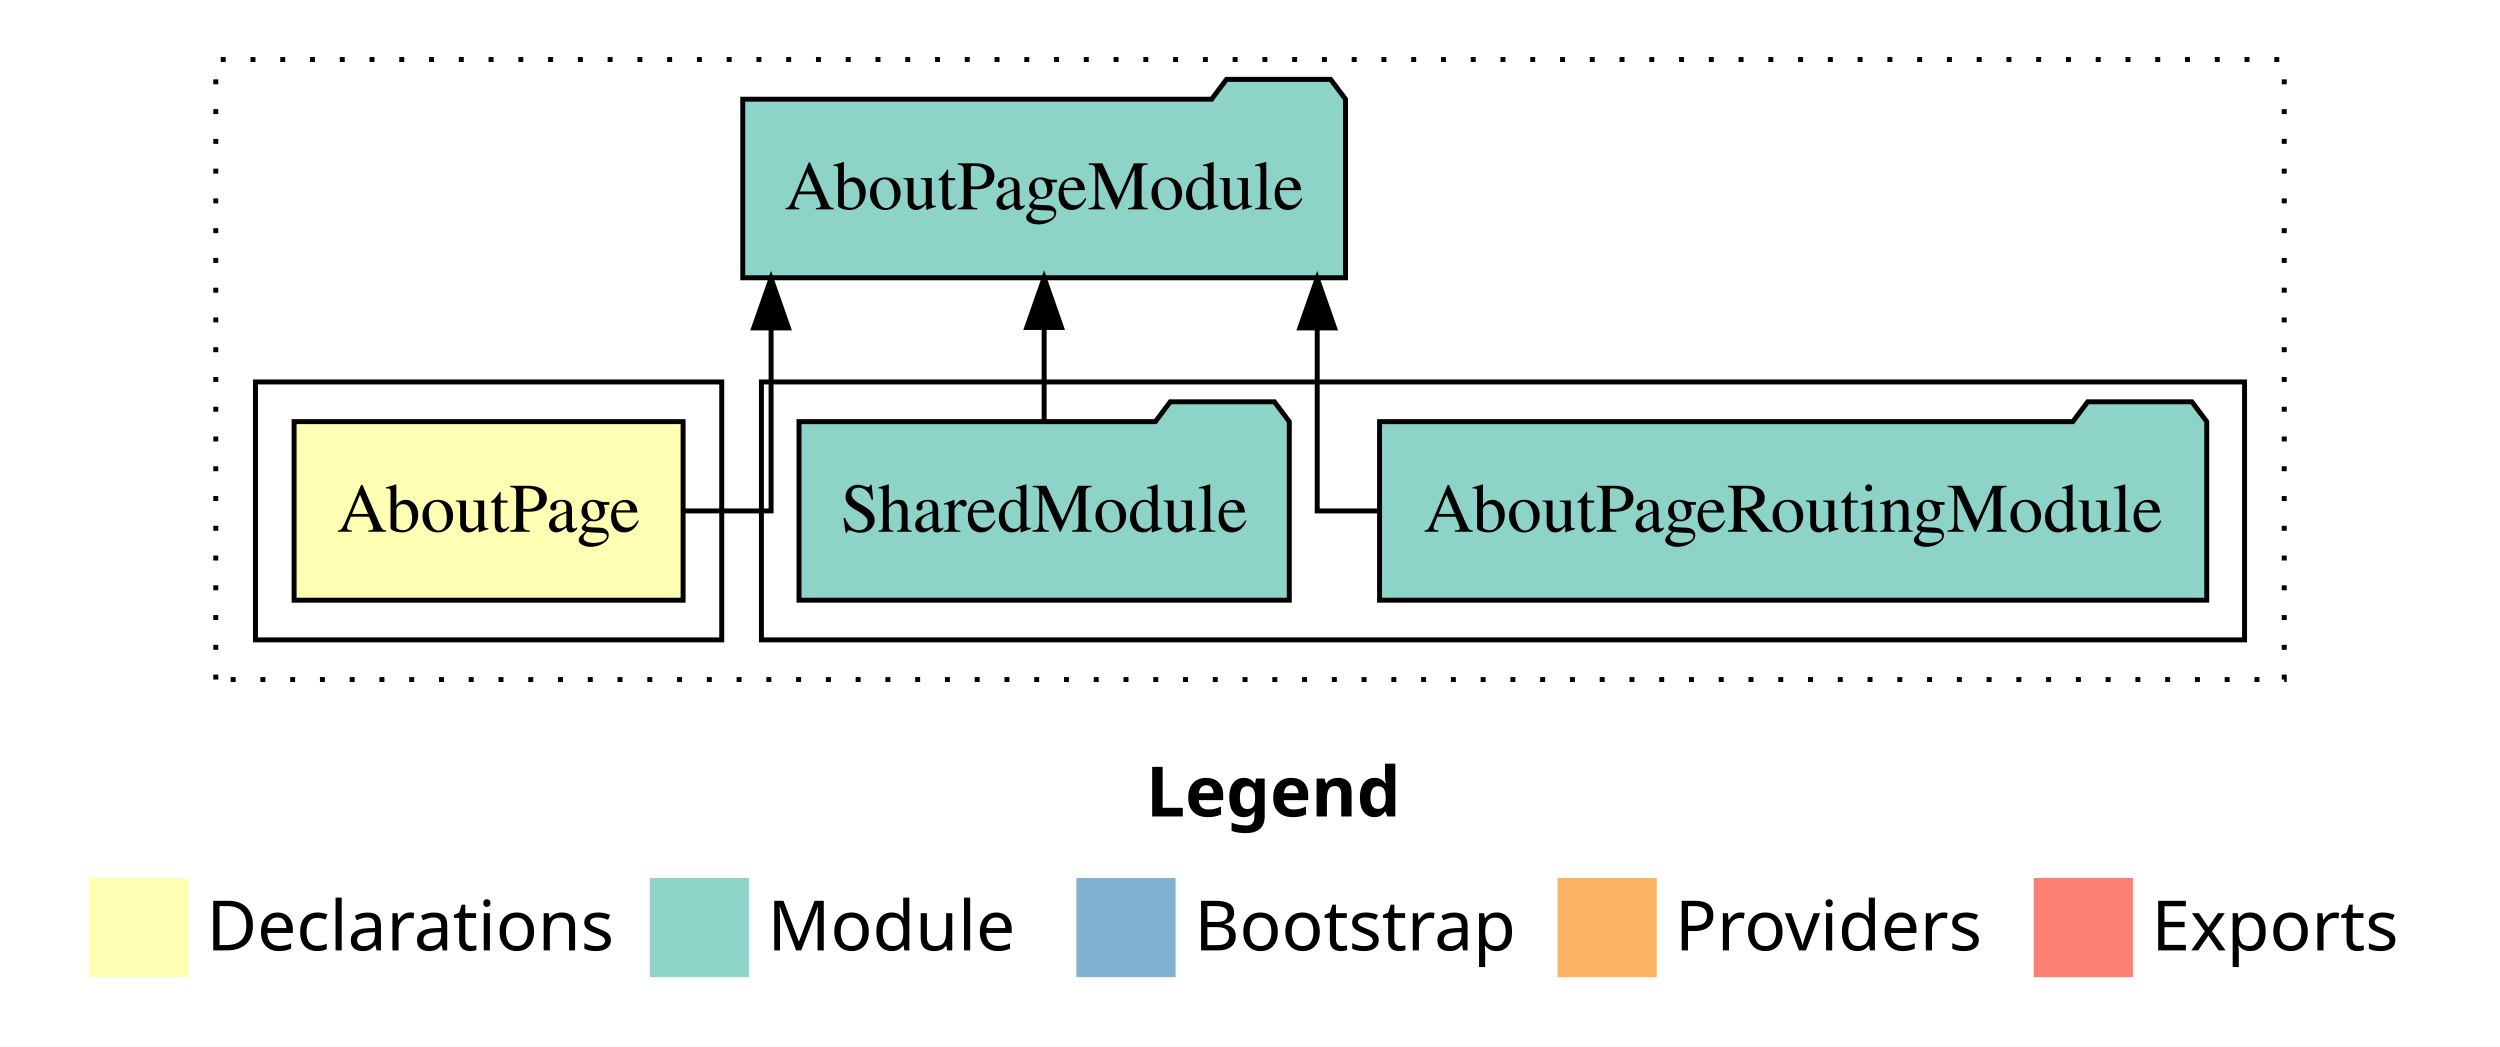
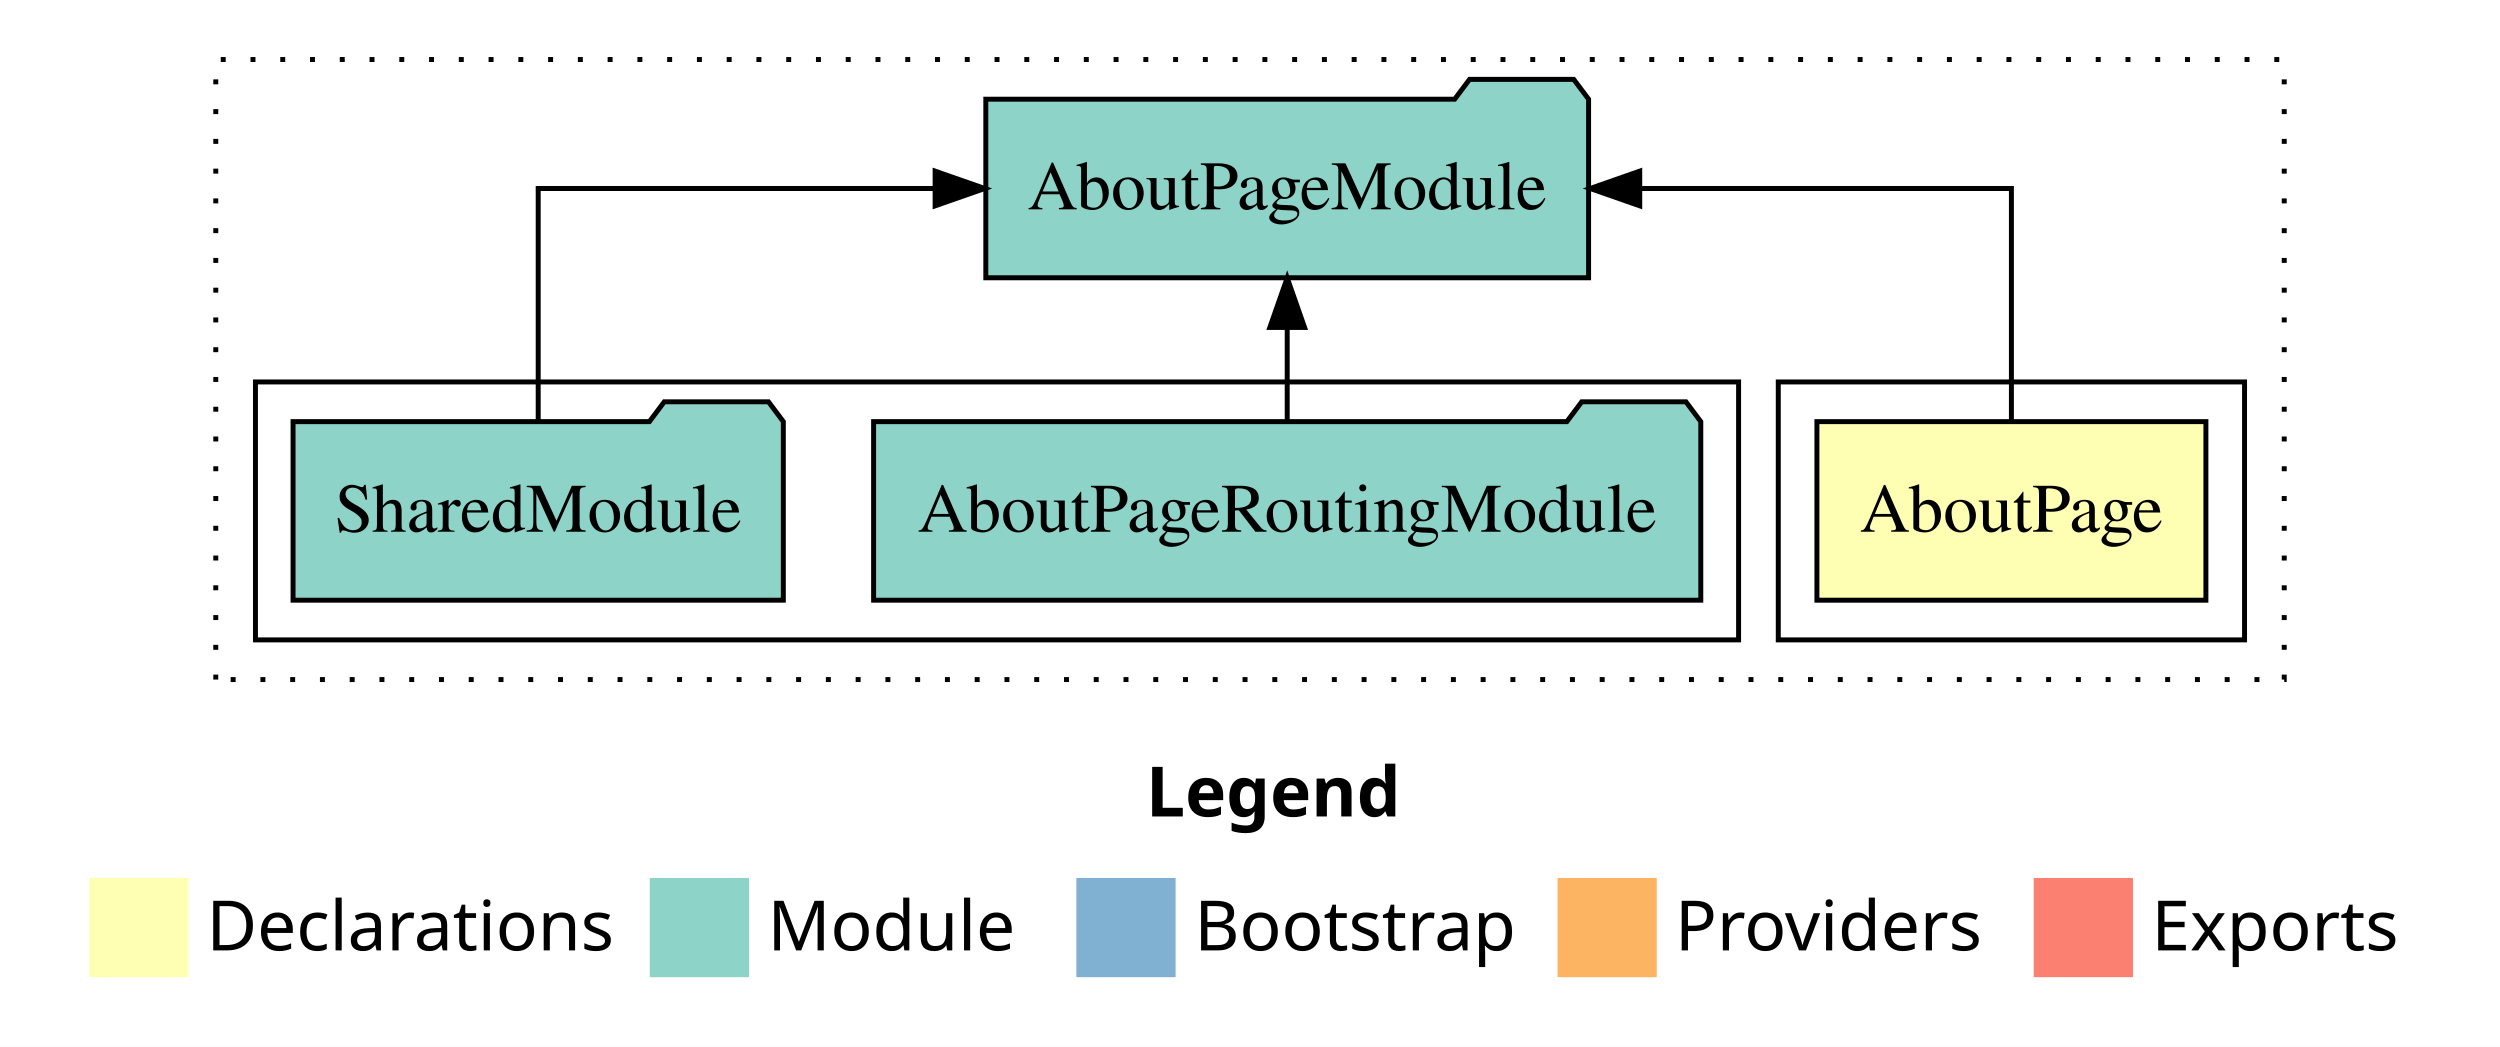
<svg xmlns="http://www.w3.org/2000/svg" width="504pt" height="211pt" viewBox="0.00 0.00 504.00 211.00">
  <g id="graph0" class="graph" transform="scale(1 1) rotate(0) translate(4 207)">
    <polygon fill="white" stroke="transparent" points="-4,4 -4,-207 500,-207 500,4 -4,4" />
    <text text-anchor="start" x="227.01" y="-42.4" font-family="Times-12" font-weight="bold" font-size="14.00">Legend</text>
    <polygon fill="#ffffb3" stroke="transparent" points="14,-10 14,-30 34,-30 34,-10 14,-10" />
    <text text-anchor="start" x="37.63" y="-15.4" font-family="Times-12" font-size="14.00">  Declarations</text>
    <polygon fill="#8dd3c7" stroke="transparent" points="127,-10 127,-30 147,-30 147,-10 127,-10" />
    <text text-anchor="start" x="150.73" y="-15.4" font-family="Times-12" font-size="14.00">  Module</text>
    <polygon fill="#80b1d3" stroke="transparent" points="213,-10 213,-30 233,-30 233,-10 213,-10" />
    <text text-anchor="start" x="236.78" y="-15.4" font-family="Times-12" font-size="14.00">  Bootstrap</text>
    <polygon fill="#fdb462" stroke="transparent" points="310,-10 310,-30 330,-30 330,-10 310,-10" />
    <text text-anchor="start" x="333.67" y="-15.4" font-family="Times-12" font-size="14.00">  Providers</text>
    <polygon fill="#fb8072" stroke="transparent" points="406,-10 406,-30 426,-30 426,-10 406,-10" />
    <text text-anchor="start" x="429.73" y="-15.4" font-family="Times-12" font-size="14.00">  Exports</text>
    <g id="clust1" class="cluster">
      <polygon fill="none" stroke="black" stroke-dasharray="1,5" points="39.5,-70 39.5,-195 456.5,-195 456.5,-70 39.5,-70" />
    </g>
+     <g id="clust2" class="cluster">
+       <polygon fill="none" stroke="black" points="354.5,-78 354.5,-130 448.5,-130 448.5,-78 354.5,-78" />
+     </g>
    <g id="clust4" class="cluster">
-       <polygon fill="none" stroke="black" points="149.5,-78 149.5,-130 448.5,-130 448.5,-78 149.5,-78" />
-     </g>
-     <g id="clust2" class="cluster">
-       <polygon fill="none" stroke="black" points="47.5,-78 47.5,-130 141.5,-130 141.5,-78 47.5,-78" />
+       <polygon fill="none" stroke="black" points="47.5,-78 47.5,-130 346.5,-130 346.5,-78 47.5,-78" />
    </g>
    <g id="node1" class="node">
-       <polygon fill="#ffffb3" stroke="black" points="133.71,-122 55.29,-122 55.29,-86 133.71,-86 133.71,-122" />
-       <text text-anchor="middle" x="94.5" y="-99.8" font-family="Times,serif" font-size="14.00">AboutPage</text>
+       <polygon fill="#ffffb3" stroke="black" points="440.71,-122 362.29,-122 362.29,-86 440.71,-86 440.71,-122" />
+       <text text-anchor="middle" x="401.5" y="-99.8" font-family="Times,serif" font-size="14.00">AboutPage</text>
    </g>
    <g id="node2" class="node">
-       <polygon fill="#8dd3c7" stroke="black" points="267.26,-187 264.26,-191 243.26,-191 240.26,-187 145.74,-187 145.74,-151 267.26,-151 267.26,-187" />
-       <text text-anchor="middle" x="206.5" y="-164.8" font-family="Times,serif" font-size="14.00">AboutPageModule</text>
+       <polygon fill="#8dd3c7" stroke="black" points="316.26,-187 313.26,-191 292.26,-191 289.26,-187 194.74,-187 194.74,-151 316.26,-151 316.26,-187" />
+       <text text-anchor="middle" x="255.5" y="-164.8" font-family="Times,serif" font-size="14.00">AboutPageModule</text>
    </g>
    <g id="edge1" class="edge">
-       <path fill="none" stroke="black" d="M133.75,-104C143.61,-104 151.45,-104 151.45,-104 151.45,-104 151.45,-140.89 151.45,-140.89" />
-       <polygon fill="black" stroke="black" points="147.95,-140.89 151.45,-150.89 154.95,-140.89 147.95,-140.89" />
+       <path fill="none" stroke="black" d="M401.5,-122.11C401.5,-141.34 401.5,-169 401.5,-169 401.5,-169 326.57,-169 326.57,-169" />
+       <polygon fill="black" stroke="black" points="326.57,-165.5 316.57,-169 326.57,-172.5 326.57,-165.5" />
    </g>
    <g id="node3" class="node">
-       <polygon fill="#8dd3c7" stroke="black" points="440.88,-122 437.88,-126 416.88,-126 413.88,-122 274.12,-122 274.12,-86 440.88,-86 440.88,-122" />
-       <text text-anchor="middle" x="357.5" y="-99.8" font-family="Times,serif" font-size="14.00">AboutPageRoutingModule</text>
+       <polygon fill="#8dd3c7" stroke="black" points="338.88,-122 335.88,-126 314.88,-126 311.88,-122 172.12,-122 172.12,-86 338.88,-86 338.88,-122" />
+       <text text-anchor="middle" x="255.5" y="-99.8" font-family="Times,serif" font-size="14.00">AboutPageRoutingModule</text>
    </g>
    <g id="edge2" class="edge">
-       <path fill="none" stroke="black" d="M274.09,-104C266.47,-104 261.55,-104 261.55,-104 261.55,-104 261.55,-140.89 261.55,-140.89" />
-       <polygon fill="black" stroke="black" points="258.05,-140.89 261.55,-150.89 265.05,-140.89 258.05,-140.89" />
+       <path fill="none" stroke="black" d="M255.5,-122.11C255.5,-122.11 255.5,-140.99 255.5,-140.99" />
+       <polygon fill="black" stroke="black" points="252,-140.99 255.5,-150.99 259,-140.99 252,-140.99" />
    </g>
    <g id="node4" class="node">
-       <polygon fill="#8dd3c7" stroke="black" points="255.92,-122 252.92,-126 231.92,-126 228.92,-122 157.08,-122 157.08,-86 255.92,-86 255.92,-122" />
-       <text text-anchor="middle" x="206.5" y="-99.8" font-family="Times,serif" font-size="14.00">SharedModule</text>
+       <polygon fill="#8dd3c7" stroke="black" points="153.92,-122 150.92,-126 129.92,-126 126.92,-122 55.08,-122 55.08,-86 153.92,-86 153.92,-122" />
+       <text text-anchor="middle" x="104.5" y="-99.8" font-family="Times,serif" font-size="14.00">SharedModule</text>
    </g>
    <g id="edge3" class="edge">
-       <path fill="none" stroke="black" d="M206.5,-122.11C206.5,-122.11 206.5,-140.99 206.5,-140.99" />
-       <polygon fill="black" stroke="black" points="203,-140.99 206.5,-150.99 210,-140.99 203,-140.99" />
+       <path fill="none" stroke="black" d="M104.5,-122.11C104.5,-141.34 104.5,-169 104.5,-169 104.5,-169 184.52,-169 184.52,-169" />
+       <polygon fill="black" stroke="black" points="184.52,-172.5 194.52,-169 184.52,-165.5 184.52,-172.5" />
    </g>
  </g>
</svg>
